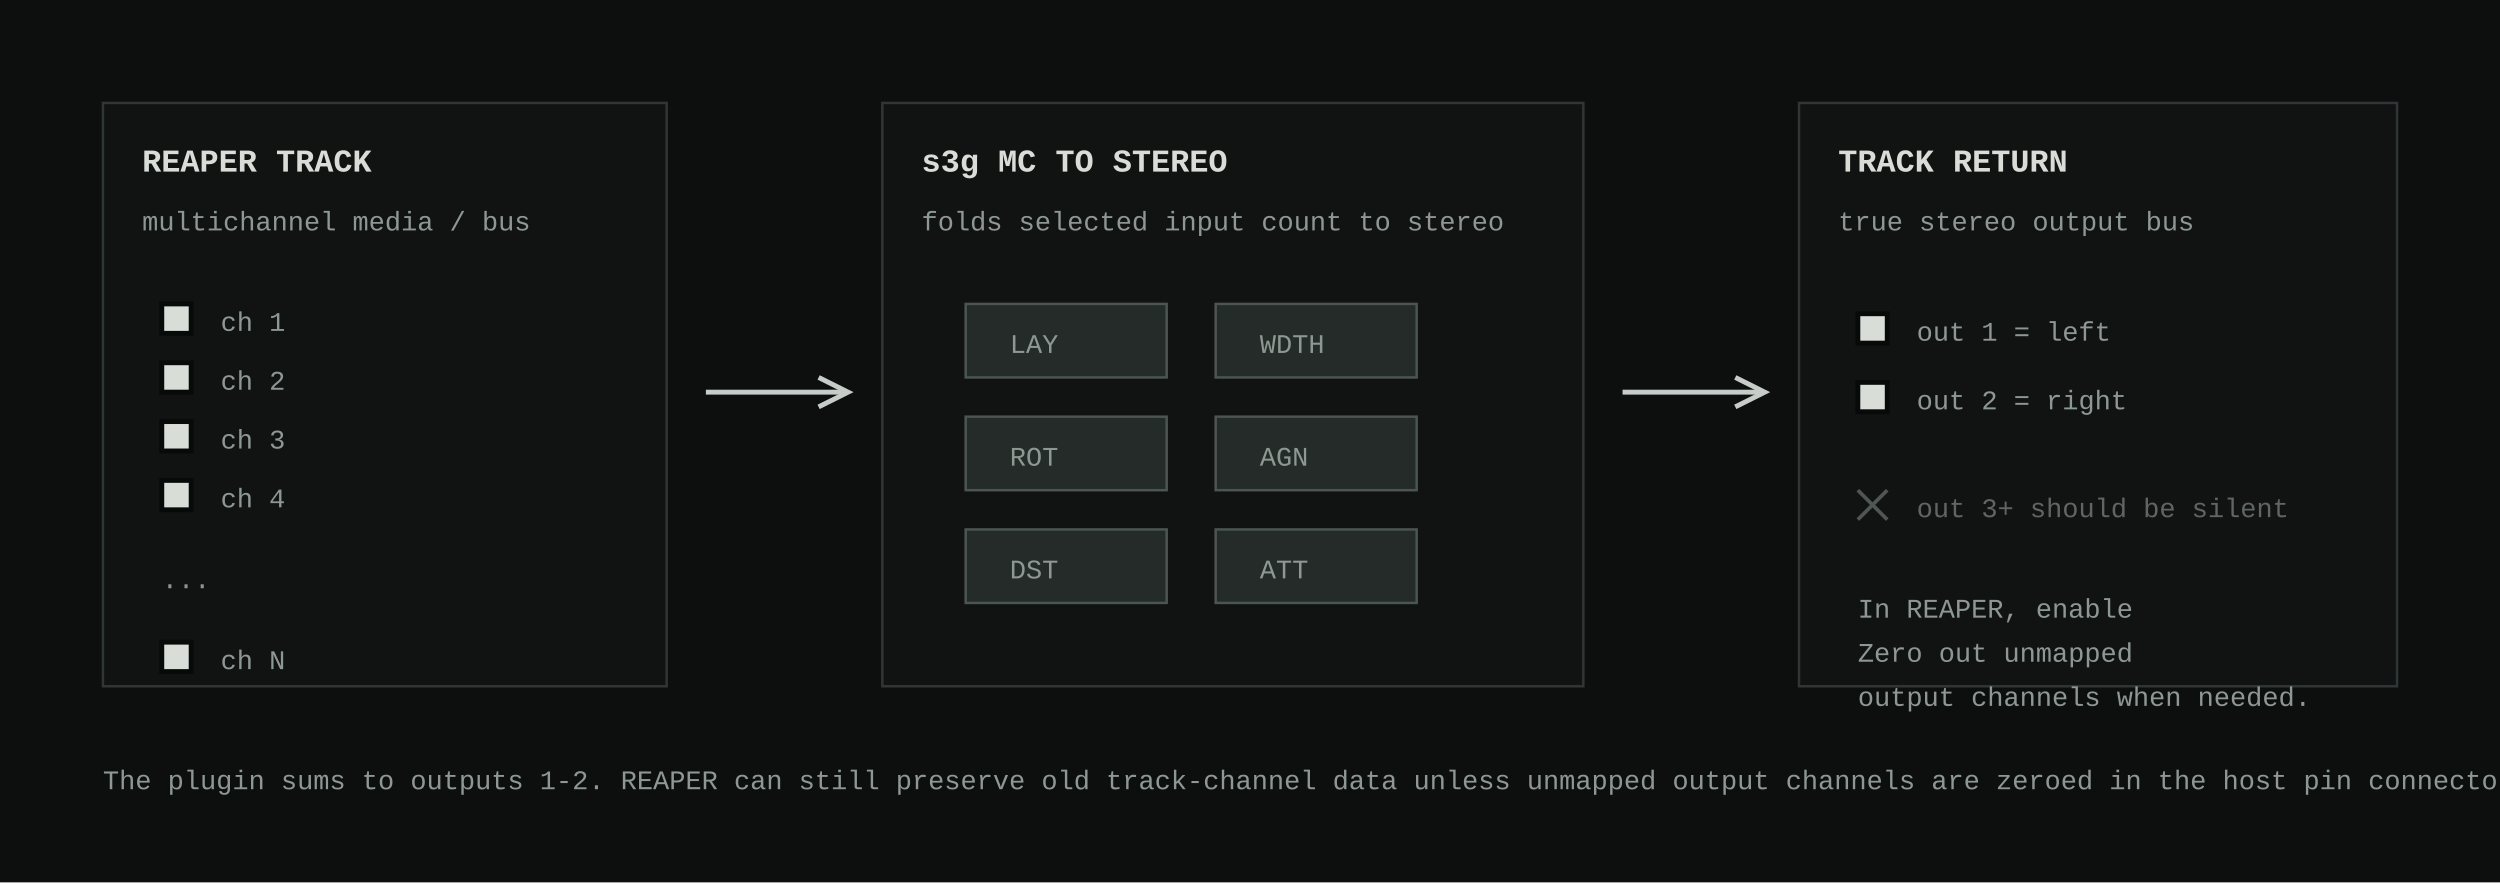
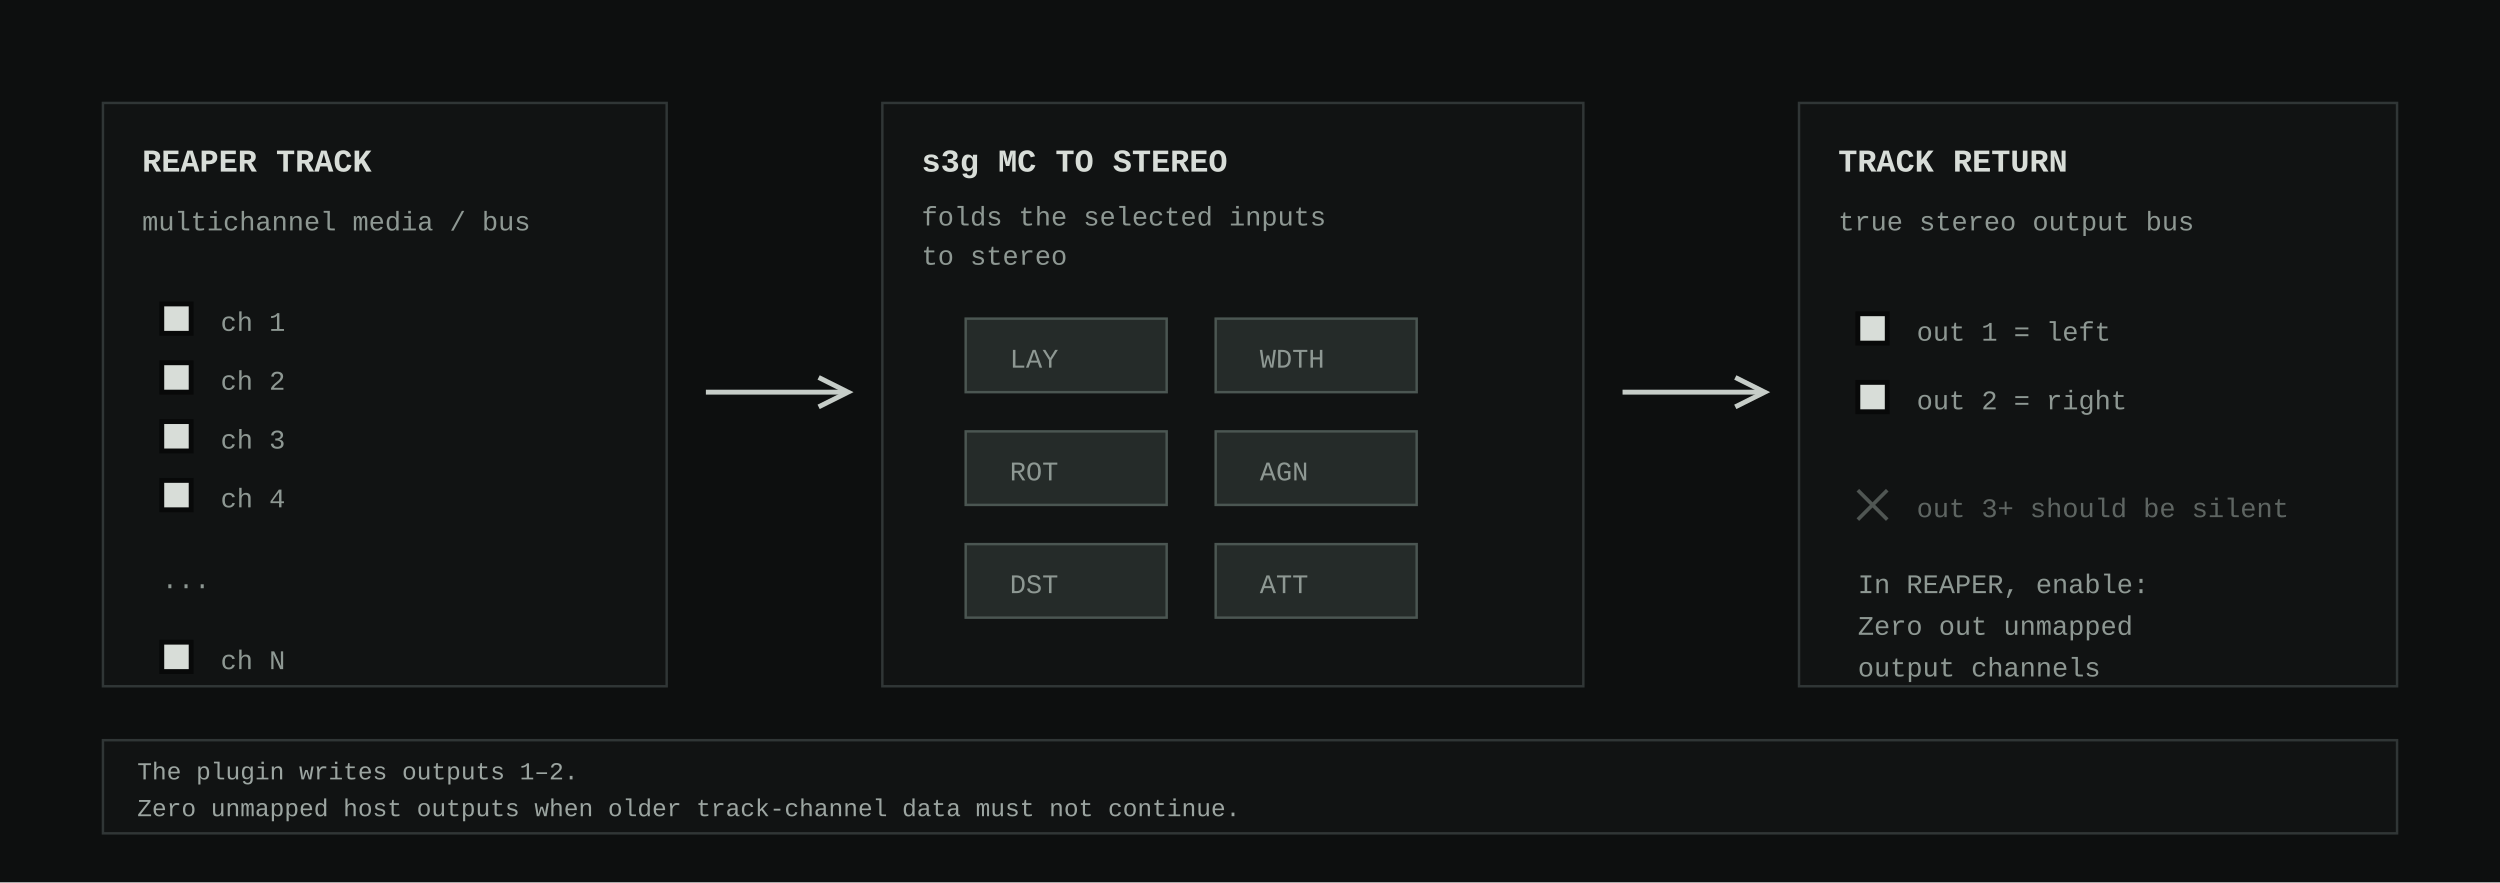
<svg xmlns="http://www.w3.org/2000/svg" viewBox="0 0 1020 360" role="img" aria-labelledby="title desc">
  <rect width="1020" height="360" fill="#0d0f0f" />
  <style>
-     text{font-family:Menlo,Monaco,'Courier New',monospace;letter-spacing:0;fill:#c6cdc8}.h{fill:#d8ddd8;font-weight:700;font-size:13px}.s{fill:#8e9893;font-size:11px}.b{fill:#111313;stroke:#303636;stroke-width:1}.p{fill:#d8ddd8;stroke:#080909;stroke-width:2}.d{fill:#252b29;stroke:#4b5652;stroke-width:1}.l{stroke:#8e9893;stroke-width:1.3;fill:none}.a{stroke:#c6cdc8;stroke-width:2;fill:none}.x{stroke:#777f7b;stroke-width:1.5;fill:none}
+     text{font-family:Menlo,Monaco,'Courier New',monospace;letter-spacing:0;fill:#c6cdc8}.h{fill:#d8ddd8;font-weight:700;font-size:13px}.s{fill:#8e9893;font-size:11px}.note{fill:#111313;stroke:#303636;stroke-width:1}.noteText{fill:#9ca5a1;font-size:10px}.b{fill:#111313;stroke:#303636;stroke-width:1}.p{fill:#d8ddd8;stroke:#080909;stroke-width:2}.d{fill:#252b29;stroke:#4b5652;stroke-width:1}.l{stroke:#8e9893;stroke-width:1.3;fill:none}.a{stroke:#c6cdc8;stroke-width:2;fill:none}.x{stroke:#777f7b;stroke-width:1.5;fill:none}
  </style>
  <g transform="translate(42 42)">
    <rect class="b" x="0" y="0" width="230" height="238" />
    <text class="h" x="16" y="28">REAPER TRACK</text>
    <text class="s" x="16" y="52">multichannel media / bus</text>
    <g transform="translate(24 82)">
      <rect class="p" x="0" y="0" width="12" height="12" />
      <text class="s" x="24" y="11">ch 1</text>
      <rect class="p" x="0" y="24" width="12" height="12" />
      <text class="s" x="24" y="35">ch 2</text>
      <rect class="p" x="0" y="48" width="12" height="12" />
      <text class="s" x="24" y="59">ch 3</text>
      <rect class="p" x="0" y="72" width="12" height="12" />
      <text class="s" x="24" y="83">ch 4</text>
      <text class="s" x="0" y="116">...</text>
      <rect class="p" x="0" y="138" width="12" height="12" />
      <text class="s" x="24" y="149">ch N</text>
    </g>
  </g>
  <path class="a" d="M288 160 H344" />
  <path class="a" d="M334 154 L346 160 L334 166" />
  <g transform="translate(360 42)">
    <rect class="b" x="0" y="0" width="286" height="238" />
    <text class="h" x="16" y="28">s3g MC TO STEREO</text>
-     <text class="s" x="16" y="52">folds selected input count to stereo</text>
-     <g transform="translate(34 82)">
+     <text class="s" x="16" y="50">folds the selected inputs</text>
+     <text class="s" x="16" y="66">to stereo</text>
+     <g transform="translate(34 88)">
      <rect class="d" x="0" y="0" width="82" height="30" />
      <text class="s" x="18" y="20">LAY</text>
      <rect class="d" x="102" y="0" width="82" height="30" />
      <text class="s" x="120" y="20">WDTH</text>
      <rect class="d" x="0" y="46" width="82" height="30" />
      <text class="s" x="18" y="66">ROT</text>
      <rect class="d" x="102" y="46" width="82" height="30" />
      <text class="s" x="120" y="66">AGN</text>
      <rect class="d" x="0" y="92" width="82" height="30" />
      <text class="s" x="18" y="112">DST</text>
      <rect class="d" x="102" y="92" width="82" height="30" />
      <text class="s" x="120" y="112">ATT</text>
    </g>
  </g>
  <path class="a" d="M662 160 H718" />
  <path class="a" d="M708 154 L720 160 L708 166" />
  <g transform="translate(734 42)">
    <rect class="b" x="0" y="0" width="244" height="238" />
    <text class="h" x="16" y="28">TRACK RETURN</text>
    <text class="s" x="16" y="52">true stereo output bus</text>
    <g transform="translate(24 86)">
      <rect class="p" x="0" y="0" width="12" height="12" />
      <text class="s" x="24" y="11">out 1 = left</text>
      <rect class="p" x="0" y="28" width="12" height="12" />
      <text class="s" x="24" y="39">out 2 = right</text>
      <g opacity=".62">
        <line class="x" x1="0" y1="72" x2="12" y2="84" />
        <line class="x" x1="12" y1="72" x2="0" y2="84" />
        <text class="s" x="24" y="83">out 3+ should be silent</text>
      </g>
-       <text class="s" x="0" y="124">In REAPER, enable</text>
-       <text class="s" x="0" y="142">Zero out unmapped</text>
-       <text class="s" x="0" y="160">output channels when needed.</text>
+       <text class="s" x="0" y="114">In REAPER, enable:</text>
+       <text class="s" x="0" y="131">Zero out unmapped</text>
+       <text class="s" x="0" y="148">output channels</text>
    </g>
  </g>
-   <text class="s" x="42" y="322">The plugin sums to outputs 1-2. REAPER can still preserve old track-channel data unless unmapped output channels are zeroed in the host pin connector.</text>
+   <rect class="note" x="42" y="302" width="936" height="38" />
+   <text class="noteText" x="56" y="318">The plugin writes outputs 1–2.</text>
+   <text class="noteText" x="56" y="333">Zero unmapped host outputs when older track-channel data must not continue.</text>
</svg>
